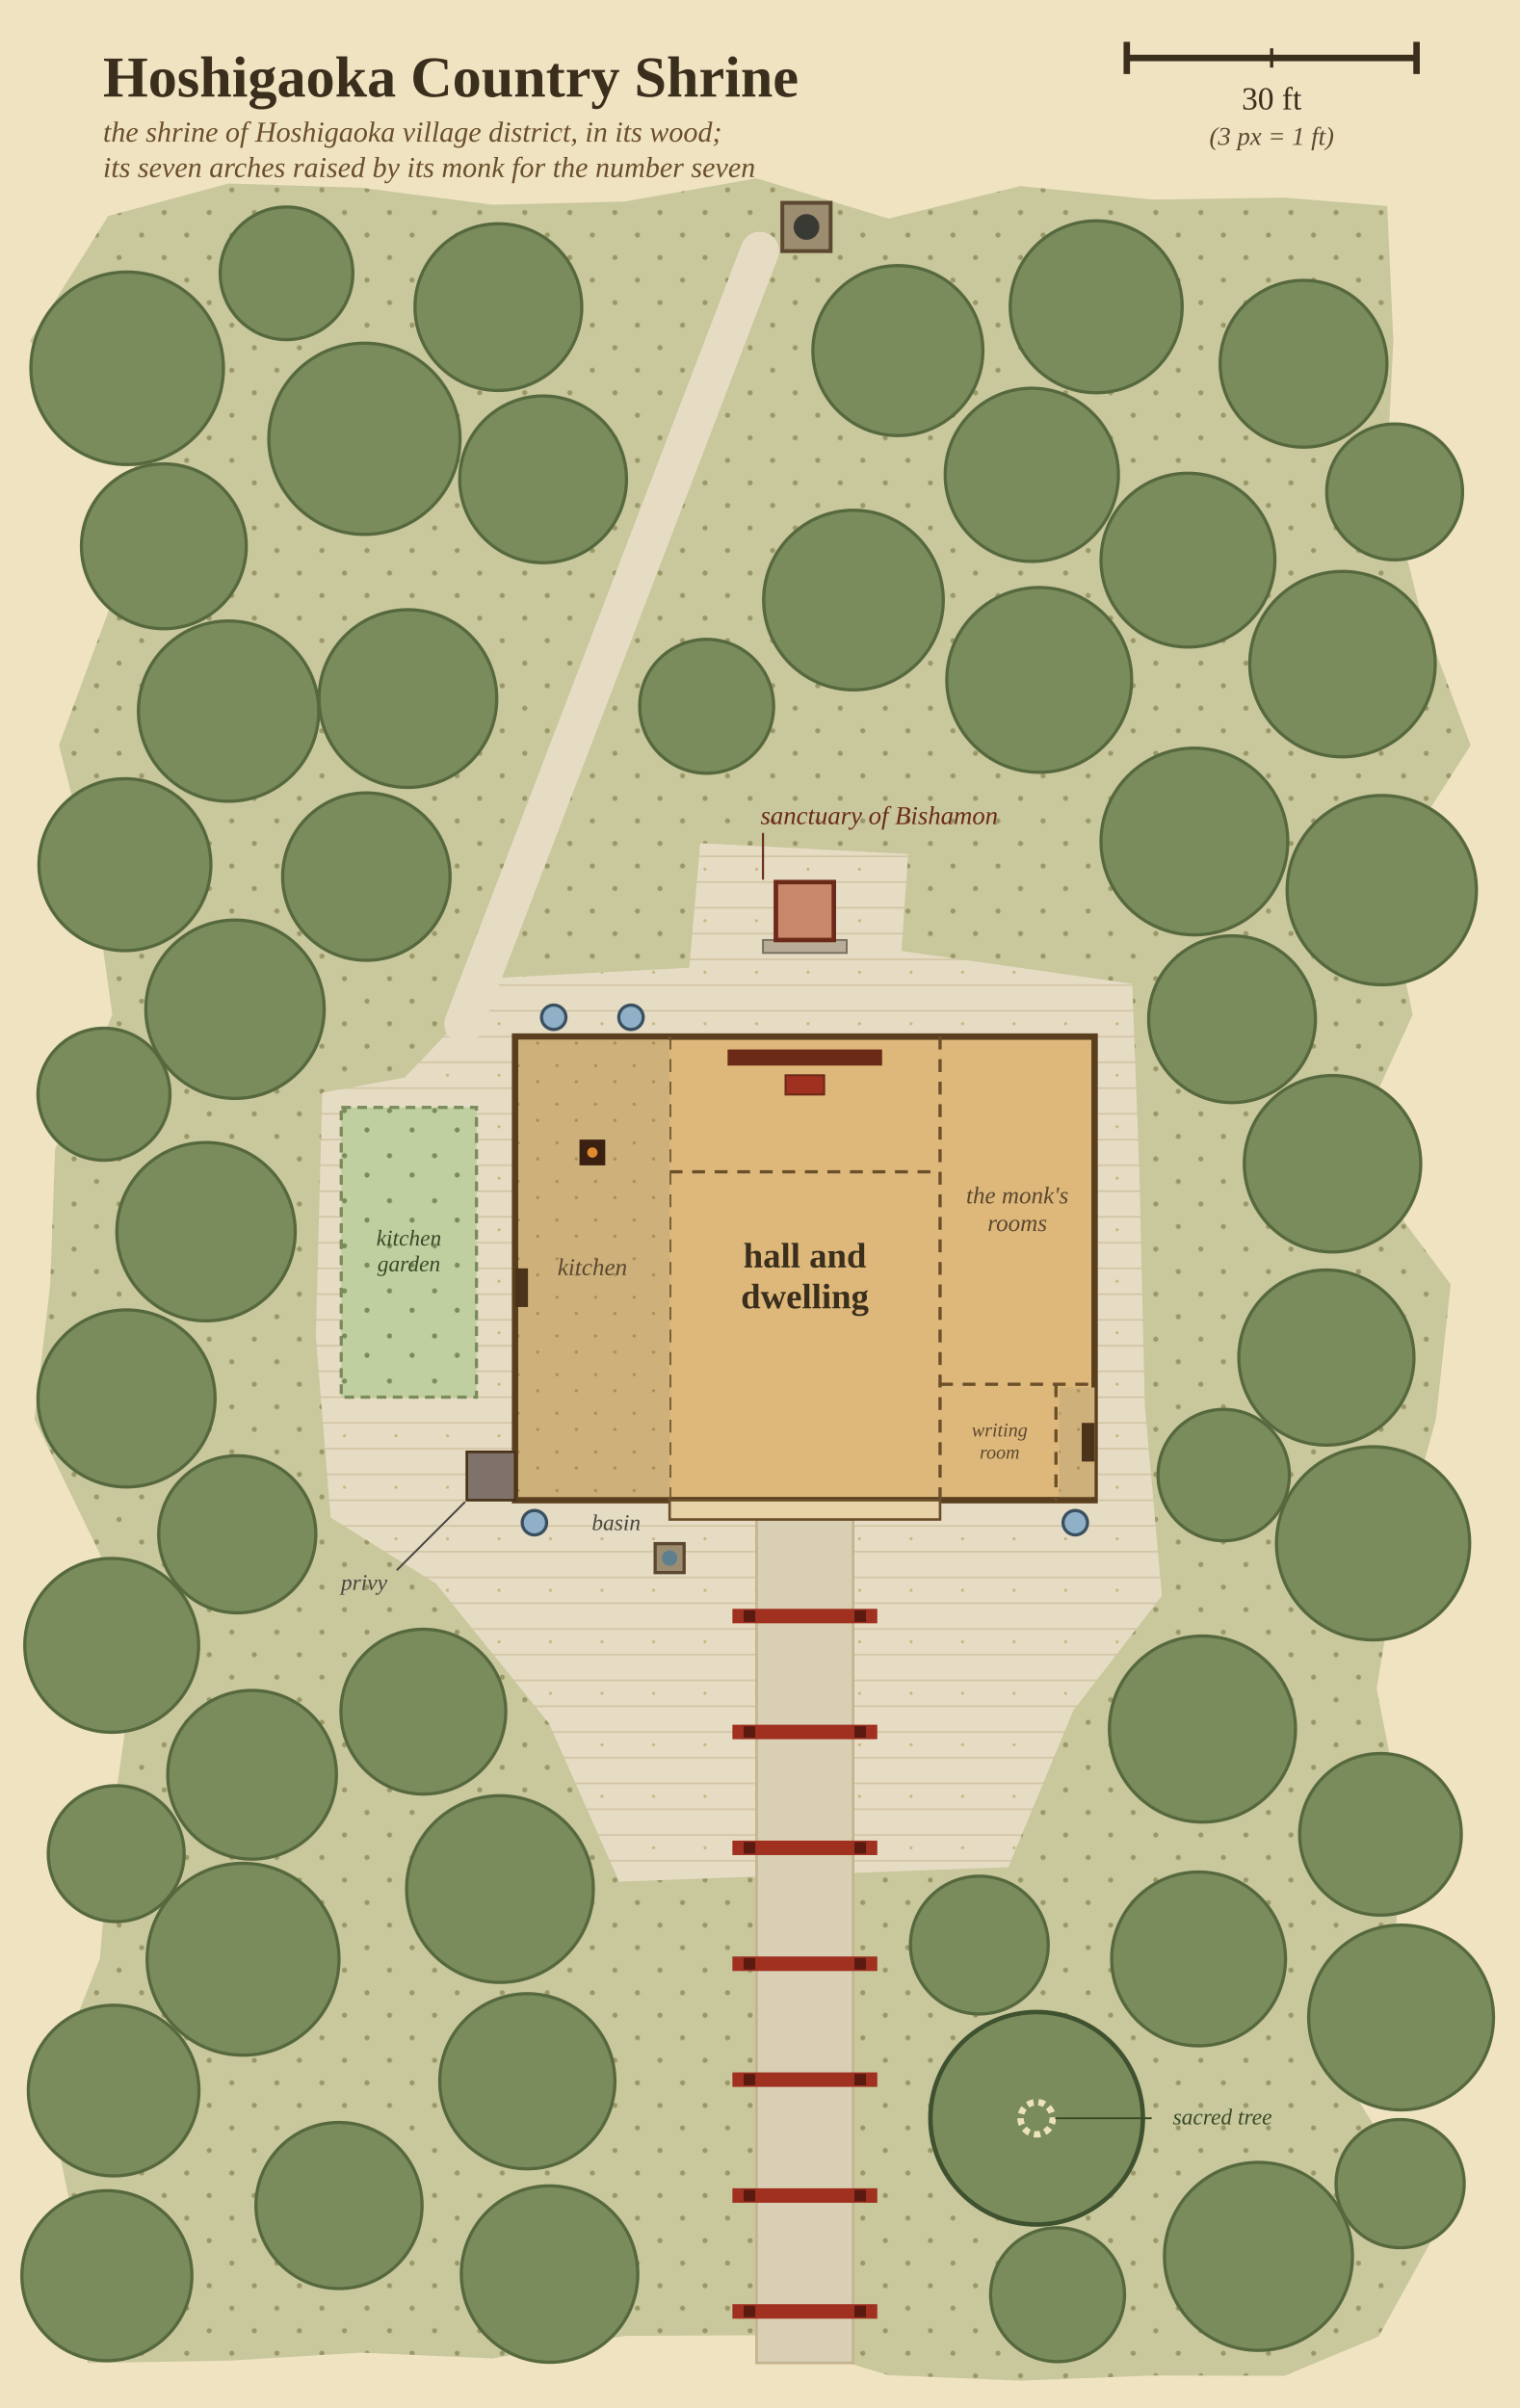
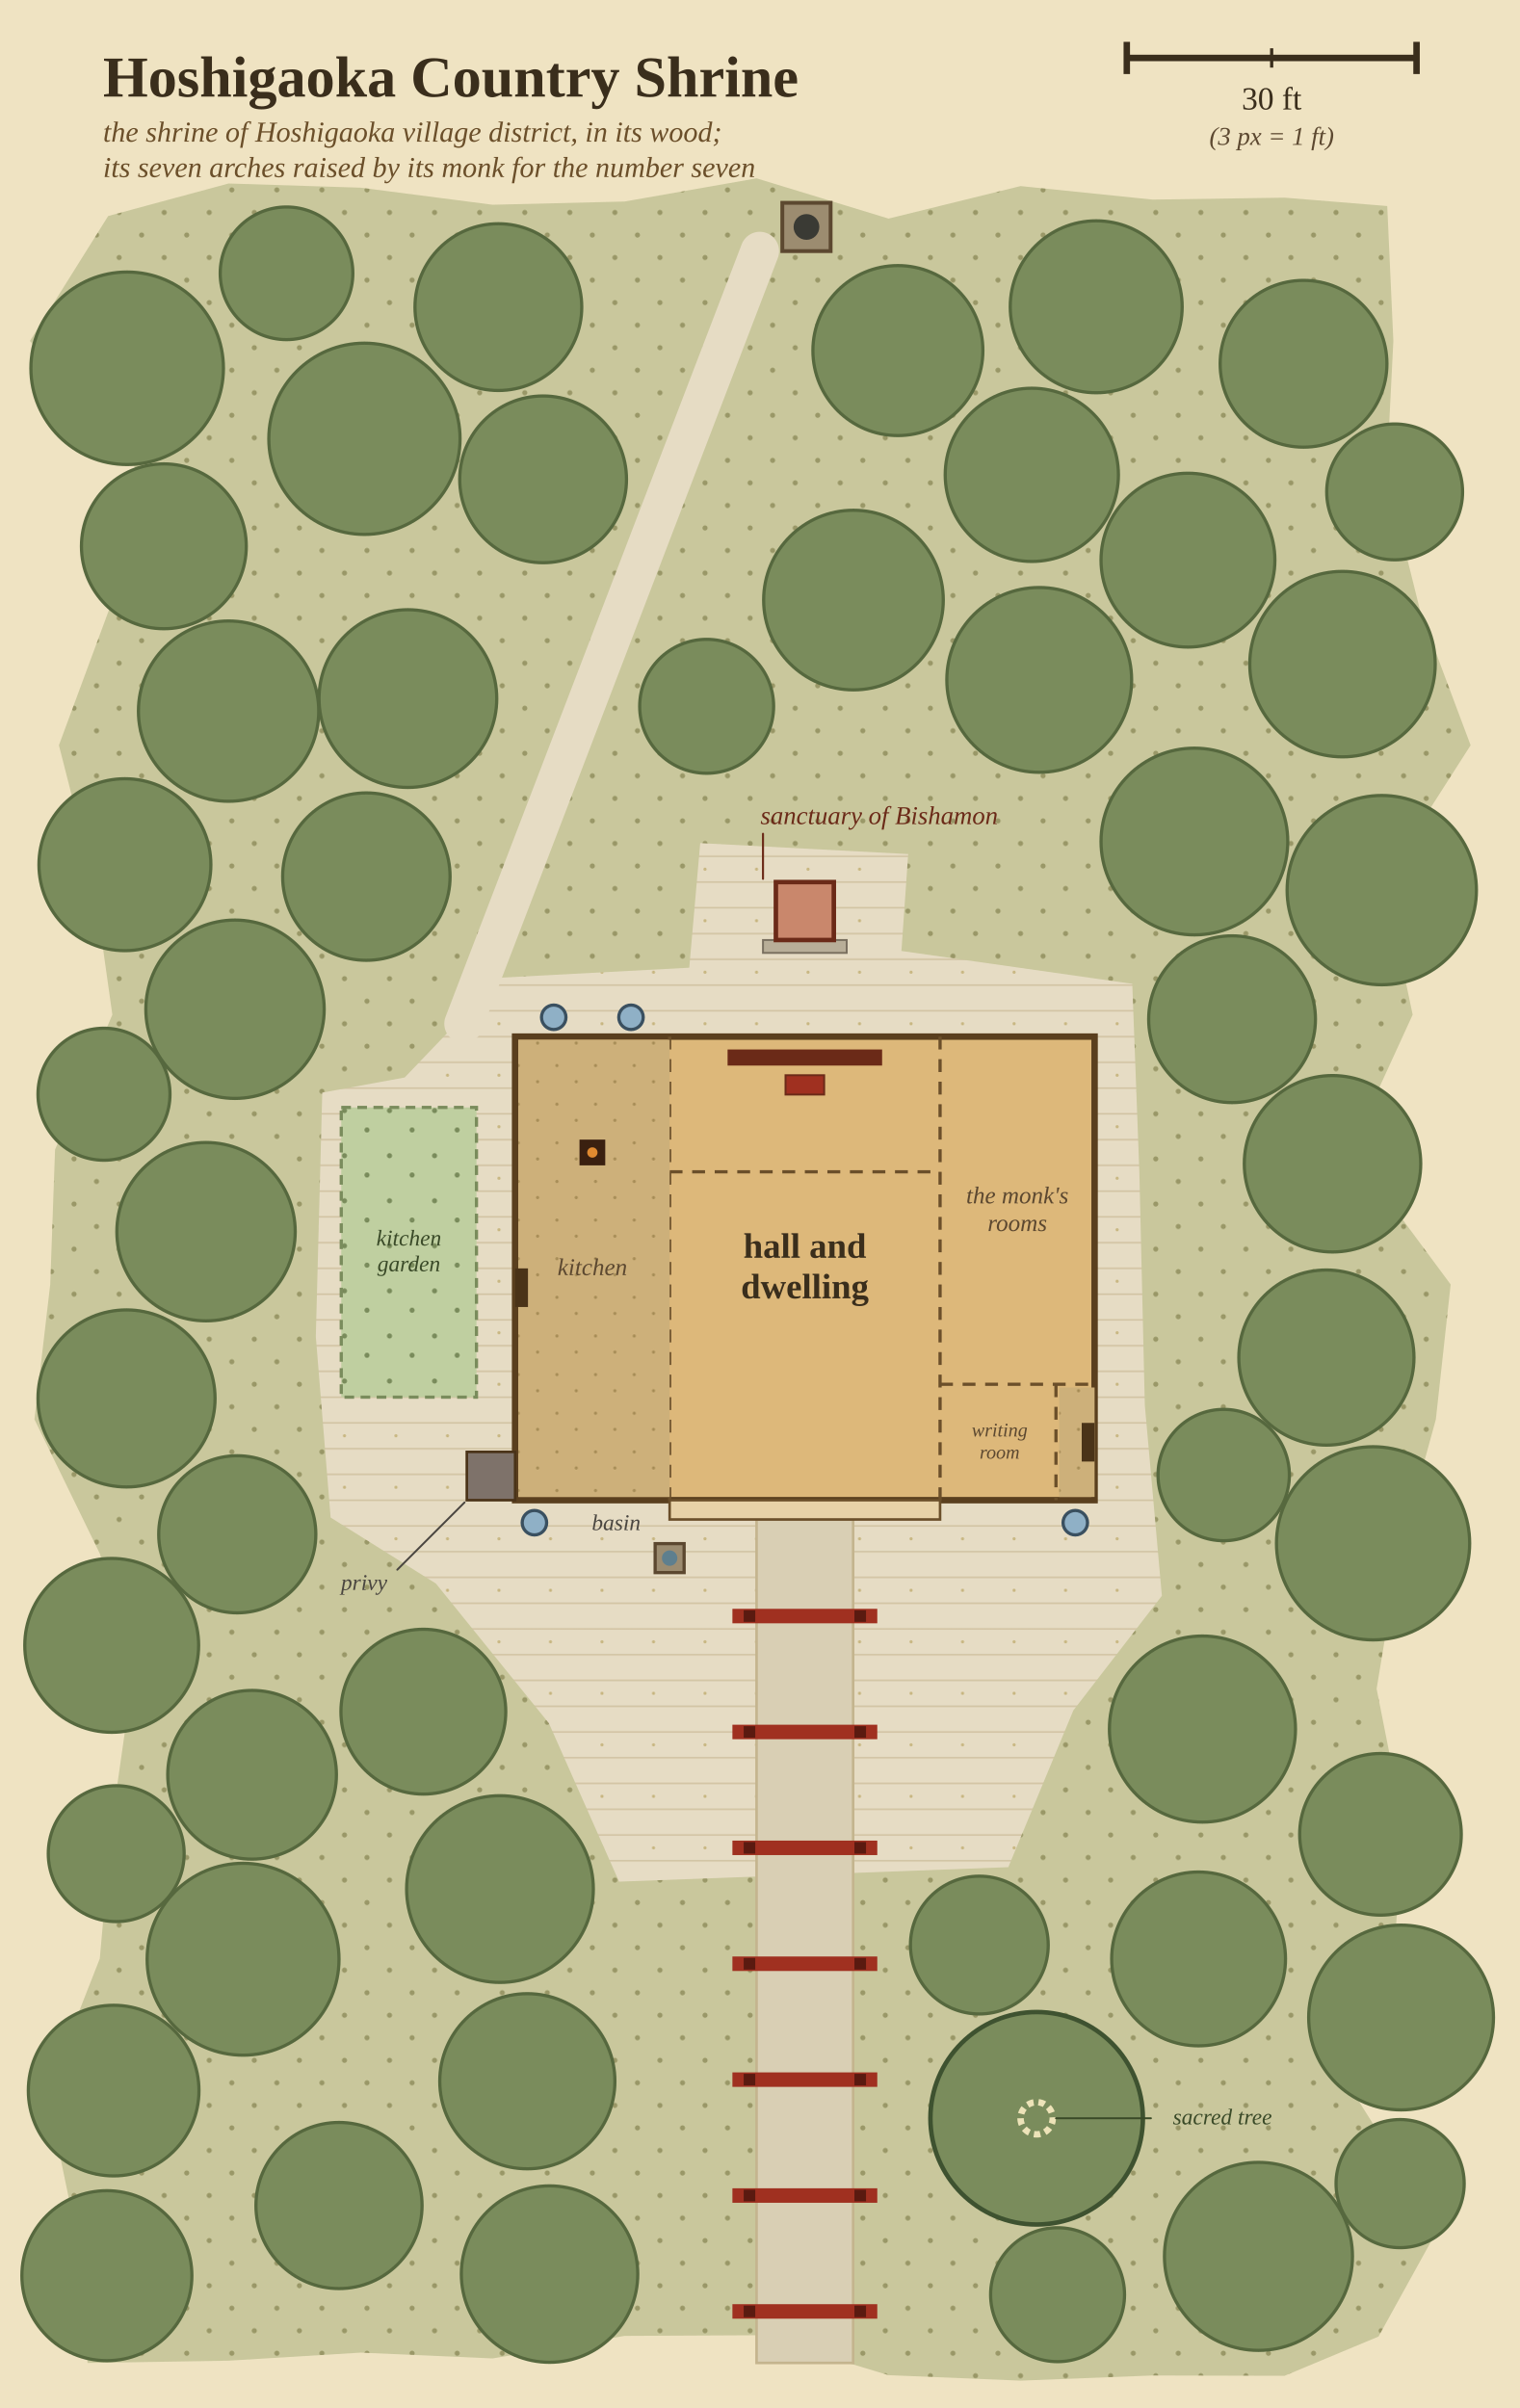
<svg xmlns="http://www.w3.org/2000/svg" viewBox="190 106 472 748" font-family="Georgia, 'Times New Roman', serif">
  <defs>
    <pattern id="keidai-gravel" patternUnits="userSpaceOnUse" width="16" height="16">
      <rect width="16" height="16" fill="#E6DCC4" />
      <line x1="0" y1="4" x2="16" y2="4" stroke="#D2C4A4" stroke-width="0.5" />
      <line x1="0" y1="12" x2="16" y2="12" stroke="#D2C4A4" stroke-width="0.5" />
      <circle cx="9" cy="8" r="0.5" fill="#C9B884" />
    </pattern>
    <pattern id="grove-floor" patternUnits="userSpaceOnUse" width="14" height="14">
      <rect width="14" height="14" fill="#C9C79C" />
      <circle cx="3" cy="4" r="0.8" fill="#9A9868" />
      <circle cx="10" cy="11" r="0.8" fill="#9A9868" />
    </pattern>
    <pattern id="garden-stipple" patternUnits="userSpaceOnUse" width="14" height="14">
      <rect width="14" height="14" fill="#BFCFA0" />
      <circle cx="3" cy="3" r="0.8" fill="#7A8C5C" />
      <circle cx="10" cy="9" r="0.8" fill="#7A8C5C" />
    </pattern>
    <pattern id="doma-earth" patternUnits="userSpaceOnUse" width="12" height="12">
      <rect width="12" height="12" fill="#CDB07A" />
      <circle cx="3" cy="5" r="0.5" fill="#A88E58" />
      <circle cx="9" cy="10" r="0.5" fill="#A88E58" />
    </pattern>
  </defs>
  <rect x="0" y="0" width="900" height="1400" fill="#EFE3C2" />
  <g data-kind="-">
    <text x="222" y="136" text-anchor="start" font-size="18" font-weight="bold" fill="#3A2E1C">Hoshigaoka Country Shrine</text>
    <text x="222" y="150" text-anchor="start" font-size="9" font-style="italic" fill="#6B4F2A">the shrine of Hoshigaoka village district, in its wood;</text>
    <text x="222" y="161" text-anchor="start" font-size="9" font-style="italic" fill="#6B4F2A">its seven arches raised by its monk for the number seven</text>
  </g>
  <rect x="220" y="170" width="410" height="670" fill="none" id="precinct" />
  <polygon points="223.6,173.1 261.0,163.0 302.0,164.3 343.0,169.6 384.0,168.6 425.0,161.4 466.0,173.9 507.0,163.8 548.0,168.0 589.0,167.4 620.9,170.0 622.8,211.9 620.7,253.8 631.1,295.6 646.8,337.5 620.0,379.4 628.8,421.2 609.6,463.1 640.6,505.0 636.0,546.9 624.5,588.8 617.6,630.6 625.9,672.5 622.9,714.4 610.5,756.2 636.8,798.1 618.2,831.8 589.0,844.0 548.0,843.9 507.0,845.5 466.0,843.8 425.0,831.4 384.0,831.6 343.0,838.6 302.0,836.8 261.0,839.3 217.2,840.0 213.3,798.1 204.6,756.2 221.0,714.4 224.7,672.5 230.7,630.6 221.1,588.8 200.7,546.9 205.6,505.0 207.1,463.1 224.9,421.2 219.0,379.4 208.3,337.5 223.8,295.6 234.1,253.8 199.3,211.9" fill="url(#grove-floor)" />
  <polygon points="407.5,367.9 472.1,371.3 470.0,401.4 541.7,411.6 543.9,469.9 545.6,542.5 550.9,601.7 523.4,637.3 503.2,686.0 382.3,690.5 360.5,641.3 325.4,597.9 292.7,577.4 288.1,521.2 290.1,445.4 315.7,440.7 345.4,409.7 404.1,406.6" fill="url(#keidai-gravel)" />
  <path d="M334,424 L426,184" fill="none" stroke="#E6DCC4" stroke-width="12" stroke-linecap="round" />
  <g id="grove" data-kind="shrine grove" fill="#7A8C5C" stroke="#56683E" stroke-width="1">
    <circle cx="563.5" cy="643.1" r="28.9" />
    <circle cx="561.0" cy="367.4" r="29.0" />
    <circle cx="295.3" cy="791.1" r="25.8" />
    <circle cx="263.0" cy="419.5" r="27.7" />
    <circle cx="261.0" cy="326.9" r="28.0" />
    <circle cx="603.9" cy="467.5" r="27.4" />
    <circle cx="455.1" cy="292.4" r="27.9" />
    <circle cx="303.2" cy="242.3" r="29.7" />
    <circle cx="562.3" cy="714.5" r="27.0" />
    <circle cx="353.8" cy="752.5" r="27.2" />
    <circle cx="268.3" cy="657.3" r="26.2" />
    <circle cx="530.5" cy="201.3" r="26.7" />
    <circle cx="618.8" cy="675.8" r="25.1" />
    <circle cx="229.3" cy="540.4" r="27.5" />
    <circle cx="607.0" cy="312.3" r="28.8" />
    <circle cx="594.9" cy="219.0" r="25.9" />
    <circle cx="344.8" cy="201.4" r="25.9" />
    <circle cx="580.9" cy="806.9" r="29.2" />
    <circle cx="265.5" cy="714.6" r="29.8" />
    <circle cx="468.9" cy="214.9" r="26.4" />
    <circle cx="616.5" cy="585.4" r="30.0" />
    <circle cx="223.2" cy="812.9" r="26.4" />
    <circle cx="619.2" cy="382.5" r="29.4" />
    <circle cx="316.7" cy="323.0" r="27.6" />
    <circle cx="559.0" cy="280.0" r="27.0" />
    <circle cx="512.8" cy="317.2" r="28.7" />
    <circle cx="229.5" cy="220.4" r="29.9" />
    <circle cx="345.3" cy="692.8" r="29.0" />
    <circle cx="254.0" cy="488.6" r="27.7" />
    <circle cx="224.7" cy="617.1" r="27.0" />
    <circle cx="360.7" cy="812.4" r="27.4" />
    <circle cx="602.0" cy="527.7" r="27.2" />
    <circle cx="321.5" cy="637.7" r="25.6" />
    <circle cx="303.8" cy="378.3" r="26.0" />
    <circle cx="510.5" cy="253.5" r="26.9" />
    <circle cx="625.2" cy="732.7" r="28.7" />
    <circle cx="228.8" cy="374.6" r="26.7" />
    <circle cx="240.9" cy="275.7" r="25.6" />
    <circle cx="225.3" cy="755.4" r="26.5" />
    <circle cx="572.7" cy="422.6" r="25.9" />
    <circle cx="358.7" cy="254.9" r="25.9" />
    <circle cx="409.5" cy="325.4" r="20.8" />
    <circle cx="623.2" cy="258.8" r="21.1" />
    <circle cx="279.0" cy="190.9" r="20.6" />
    <circle cx="226.1" cy="681.8" r="21.1" />
    <circle cx="494.2" cy="710.2" r="21.4" />
    <circle cx="518.5" cy="818.8" r="20.8" />
    <circle cx="263.7" cy="582.6" r="24.4" />
    <circle cx="570.1" cy="564.2" r="20.4" />
    <circle cx="222.3" cy="445.9" r="20.5" />
    <circle cx="624.9" cy="784.3" r="19.9" />
  </g>
  <g data-kind="sacred tree" fill="#7A8C5C" stroke="#3E5230" stroke-width="1.4">
    <circle cx="512.0" cy="764.0" r="33.0" />
  </g>
  <g data-kind="approach">
    <rect x="425" y="578" width="30" height="262" fill="#D9CFB4" stroke="#C4B48E" stroke-width="0.8" id="approach" />
  </g>
  <g data-kind="torii">
    <rect x="417.5" y="821" width="45" height="6" fill="none" id="arch" />
    <line x1="417.5" y1="824" x2="462.5" y2="824" stroke="#A03020" stroke-width="4.5" />
    <rect x="421" y="822.2" width="3.6" height="3.6" fill="#5A1A10" />
    <rect x="455.4" y="822.2" width="3.6" height="3.6" fill="#5A1A10" />
  </g>
  <g data-kind="torii">
    <rect x="417.5" y="785" width="45" height="6" fill="none" id="arch" />
    <line x1="417.5" y1="788" x2="462.5" y2="788" stroke="#A03020" stroke-width="4.5" />
    <rect x="421" y="786.2" width="3.6" height="3.6" fill="#5A1A10" />
    <rect x="455.4" y="786.2" width="3.6" height="3.6" fill="#5A1A10" />
  </g>
  <g data-kind="torii">
    <rect x="417.5" y="749" width="45" height="6" fill="none" id="arch" />
    <line x1="417.5" y1="752" x2="462.5" y2="752" stroke="#A03020" stroke-width="4.5" />
    <rect x="421" y="750.2" width="3.6" height="3.6" fill="#5A1A10" />
    <rect x="455.4" y="750.2" width="3.6" height="3.6" fill="#5A1A10" />
  </g>
  <g data-kind="torii">
    <rect x="417.5" y="713" width="45" height="6" fill="none" id="arch" />
    <line x1="417.5" y1="716" x2="462.5" y2="716" stroke="#A03020" stroke-width="4.5" />
    <rect x="421" y="714.2" width="3.6" height="3.6" fill="#5A1A10" />
    <rect x="455.4" y="714.2" width="3.6" height="3.6" fill="#5A1A10" />
  </g>
  <g data-kind="torii">
    <rect x="417.5" y="677" width="45" height="6" fill="none" id="arch" />
    <line x1="417.5" y1="680" x2="462.5" y2="680" stroke="#A03020" stroke-width="4.5" />
    <rect x="421" y="678.2" width="3.6" height="3.6" fill="#5A1A10" />
    <rect x="455.4" y="678.2" width="3.6" height="3.6" fill="#5A1A10" />
  </g>
  <g data-kind="torii">
    <rect x="417.5" y="641" width="45" height="6" fill="none" id="arch" />
    <line x1="417.5" y1="644" x2="462.5" y2="644" stroke="#A03020" stroke-width="4.5" />
    <rect x="421" y="642.2" width="3.6" height="3.6" fill="#5A1A10" />
    <rect x="455.4" y="642.2" width="3.6" height="3.6" fill="#5A1A10" />
  </g>
  <g data-kind="torii">
    <rect x="417.5" y="605" width="45" height="6" fill="none" id="arch" />
    <line x1="417.5" y1="608" x2="462.5" y2="608" stroke="#A03020" stroke-width="4.5" />
    <rect x="421" y="606.2" width="3.6" height="3.6" fill="#5A1A10" />
    <rect x="455.4" y="606.2" width="3.6" height="3.6" fill="#5A1A10" />
  </g>
  <g data-kind="well">
    <rect x="433" y="169" width="15" height="15" fill="#9C8C70" stroke="#5C4830" stroke-width="1.2" id="well" />
    <circle cx="440.5" cy="176.5" r="4" fill="#3A3A34" />
  </g>
  <g data-kind="basin">
    <rect x="393.5" y="585.5" width="9" height="9" fill="#9C8C70" stroke="#5C4830" stroke-width="1" id="basin" />
    <circle cx="398" cy="590" r="2.4" fill="#5E7F8E" />
    <text x="381.4" y="581.3" text-anchor="middle" font-size="7" font-style="italic" fill="#4A4640">basin</text>
  </g>
  <g data-kind="hall and dwelling">
    <rect x="350" y="428" width="180" height="144" fill="#DDB87A" stroke="#5A3F1E" stroke-width="2" id="hall" />
    <g stroke="#6B4F2A" stroke-width="1" stroke-dasharray="4 3" fill="none">
      <line x1="398" y1="428" x2="398" y2="572" />
      <line x1="482" y1="428" x2="482" y2="572" />
      <line x1="482" y1="536" x2="530" y2="536" />
      <line x1="518" y1="536" x2="518" y2="572" />
      <line x1="398" y1="470" x2="482" y2="470" />
    </g>
    <rect x="398" y="572" width="84" height="6" fill="#E8D2A8" stroke="#6B4F2A" stroke-width="0.8" />
    <rect x="416" y="432" width="48" height="5" fill="#6B2A18" />
    <rect x="434" y="440" width="12" height="6" fill="#A03020" stroke="#6B2A18" stroke-width="0.6" />
-     <text x="440.0" y="499.7" text-anchor="middle" font-size="11" font-weight="bold" fill="#3A2E1C">hall and</text>
-     <text x="440.0" y="512.4" text-anchor="middle" font-size="11" font-weight="bold" fill="#3A2E1C">dwelling</text>
+     <text x="440.0" y="496.7" text-anchor="middle" font-size="11" font-weight="bold" fill="#3A2E1C">hall and</text>
+     <text x="440.0" y="509.3" text-anchor="middle" font-size="11" font-weight="bold" fill="#3A2E1C">dwelling</text>
  </g>
  <g data-kind="kitchen" data-part-of="hall and dwelling">
    <rect x="351" y="429" width="47" height="142" fill="url(#doma-earth)" />
    <rect x="370" y="460" width="8" height="8" fill="#3A2010" />
    <circle cx="374" cy="464" r="1.6" fill="#E08A30" />
    <rect x="350" y="500" width="4" height="12" fill="#4A3318" />
    <text x="374.0" y="502.1" text-anchor="middle" font-size="7.5" font-style="italic" fill="#5C4830">kitchen</text>
  </g>
  <g data-kind="the monk's rooms" data-part-of="hall and dwelling">
    <rect x="483" y="429" width="46" height="106" fill="none" />
    <text x="506.0" y="479.8" text-anchor="middle" font-size="7.5" font-style="italic" fill="#5C4830">the monk's</text>
    <text x="506.0" y="488.4" text-anchor="middle" font-size="7.5" font-style="italic" fill="#5C4830">rooms</text>
  </g>
  <g data-kind="writing room" data-part-of="hall and dwelling">
    <rect x="483" y="537" width="35" height="34" fill="none" />
    <text x="500.5" y="552.2" text-anchor="middle" font-size="6" font-style="italic" fill="#5C4830">writing</text>
    <text x="500.5" y="559.1" text-anchor="middle" font-size="6" font-style="italic" fill="#5C4830">room</text>
  </g>
  <g data-kind="genkan" data-part-of="hall and dwelling">
    <rect x="519" y="537" width="11" height="34" fill="url(#doma-earth)" />
    <rect x="526" y="548" width="4" height="12" fill="#4A3318" />
  </g>
  <g data-kind="sanctuary">
    <rect x="427" y="398" width="26" height="4" fill="#B8AE98" stroke="#7A7060" stroke-width="0.6" />
    <rect x="431" y="380" width="18" height="18" fill="#C9876C" stroke="#6B2A18" stroke-width="1.4" id="sanctuary" />
    <text x="463.1" y="362.0" text-anchor="middle" font-size="8" font-style="italic" fill="#6B2A18">sanctuary of Bishamon</text>
    <line x1="427.0" y1="365.0" x2="427.0" y2="379.0" stroke="#6B2A18" stroke-width="0.64" stroke-linecap="round" data-leader="1" />
  </g>
  <g data-kind="latrine">
    <rect x="335" y="557" width="15" height="15" fill="#7E726A" stroke="#4A3318" stroke-width="0.8" />
    <text x="303.1" y="599.9" text-anchor="middle" font-size="7" font-style="italic" fill="#4A4640">privy</text>
    <line x1="313.4" y1="593.6" x2="334.3" y2="572.7" stroke="#4A4640" stroke-width="0.60" stroke-linecap="round" data-leader="1" />
  </g>
  <g data-kind="vegetable garden">
    <rect x="296" y="450" width="42" height="90" fill="url(#garden-stipple)" stroke="#7A8C5C" stroke-width="1" stroke-dasharray="3 2" id="kitchen_garden" />
    <text x="317.0" y="492.9" text-anchor="middle" font-size="7" font-style="italic" fill="#3A4A28">kitchen</text>
    <text x="317.0" y="500.9" text-anchor="middle" font-size="7" font-style="italic" fill="#3A4A28">garden</text>
  </g>
  <g data-kind="fire-water tubs" id="fire_water">
    <g fill="#8FB0C6" stroke="#3A5060" stroke-width="1">
      <circle cx="362" cy="422" r="3.8" />
      <circle cx="386" cy="422" r="3.8" />
      <circle cx="356" cy="579" r="3.8" />
      <circle cx="524" cy="579" r="3.8" />
    </g>
  </g>
  <g data-kind="sacred tree">
    <path d="M507.0,764.0 a5,5 0 1,0 10,0 a5,5 0 1,0 -10,0" fill="none" stroke="#EDE3B8" stroke-width="2" stroke-dasharray="2 1.5" />
    <text x="569.7" y="765.9" text-anchor="middle" font-size="7" font-style="italic" fill="#3A4A28">sacred tree</text>
    <line x1="547.5" y1="764.0" x2="518.0" y2="764.0" stroke="#3A4A28" stroke-width="0.60" stroke-linecap="round" data-leader="1" />
  </g>
  <g data-kind="-">
    <g stroke="#3A2E1C">
      <line x1="540" y1="124" x2="630" y2="124" stroke-width="2" />
      <line x1="540" y1="119" x2="540" y2="129" stroke-width="2" />
      <line x1="630" y1="119" x2="630" y2="129" stroke-width="2" />
      <line x1="585" y1="121" x2="585" y2="127" stroke-width="1" />
    </g>
    <text x="585" y="140" text-anchor="middle" font-size="10" fill="#3A2E1C">30 ft</text>
    <text x="585" y="151" text-anchor="middle" font-size="8" font-style="italic" fill="#5C4830">(3 px = 1 ft)</text>
  </g>
</svg>
